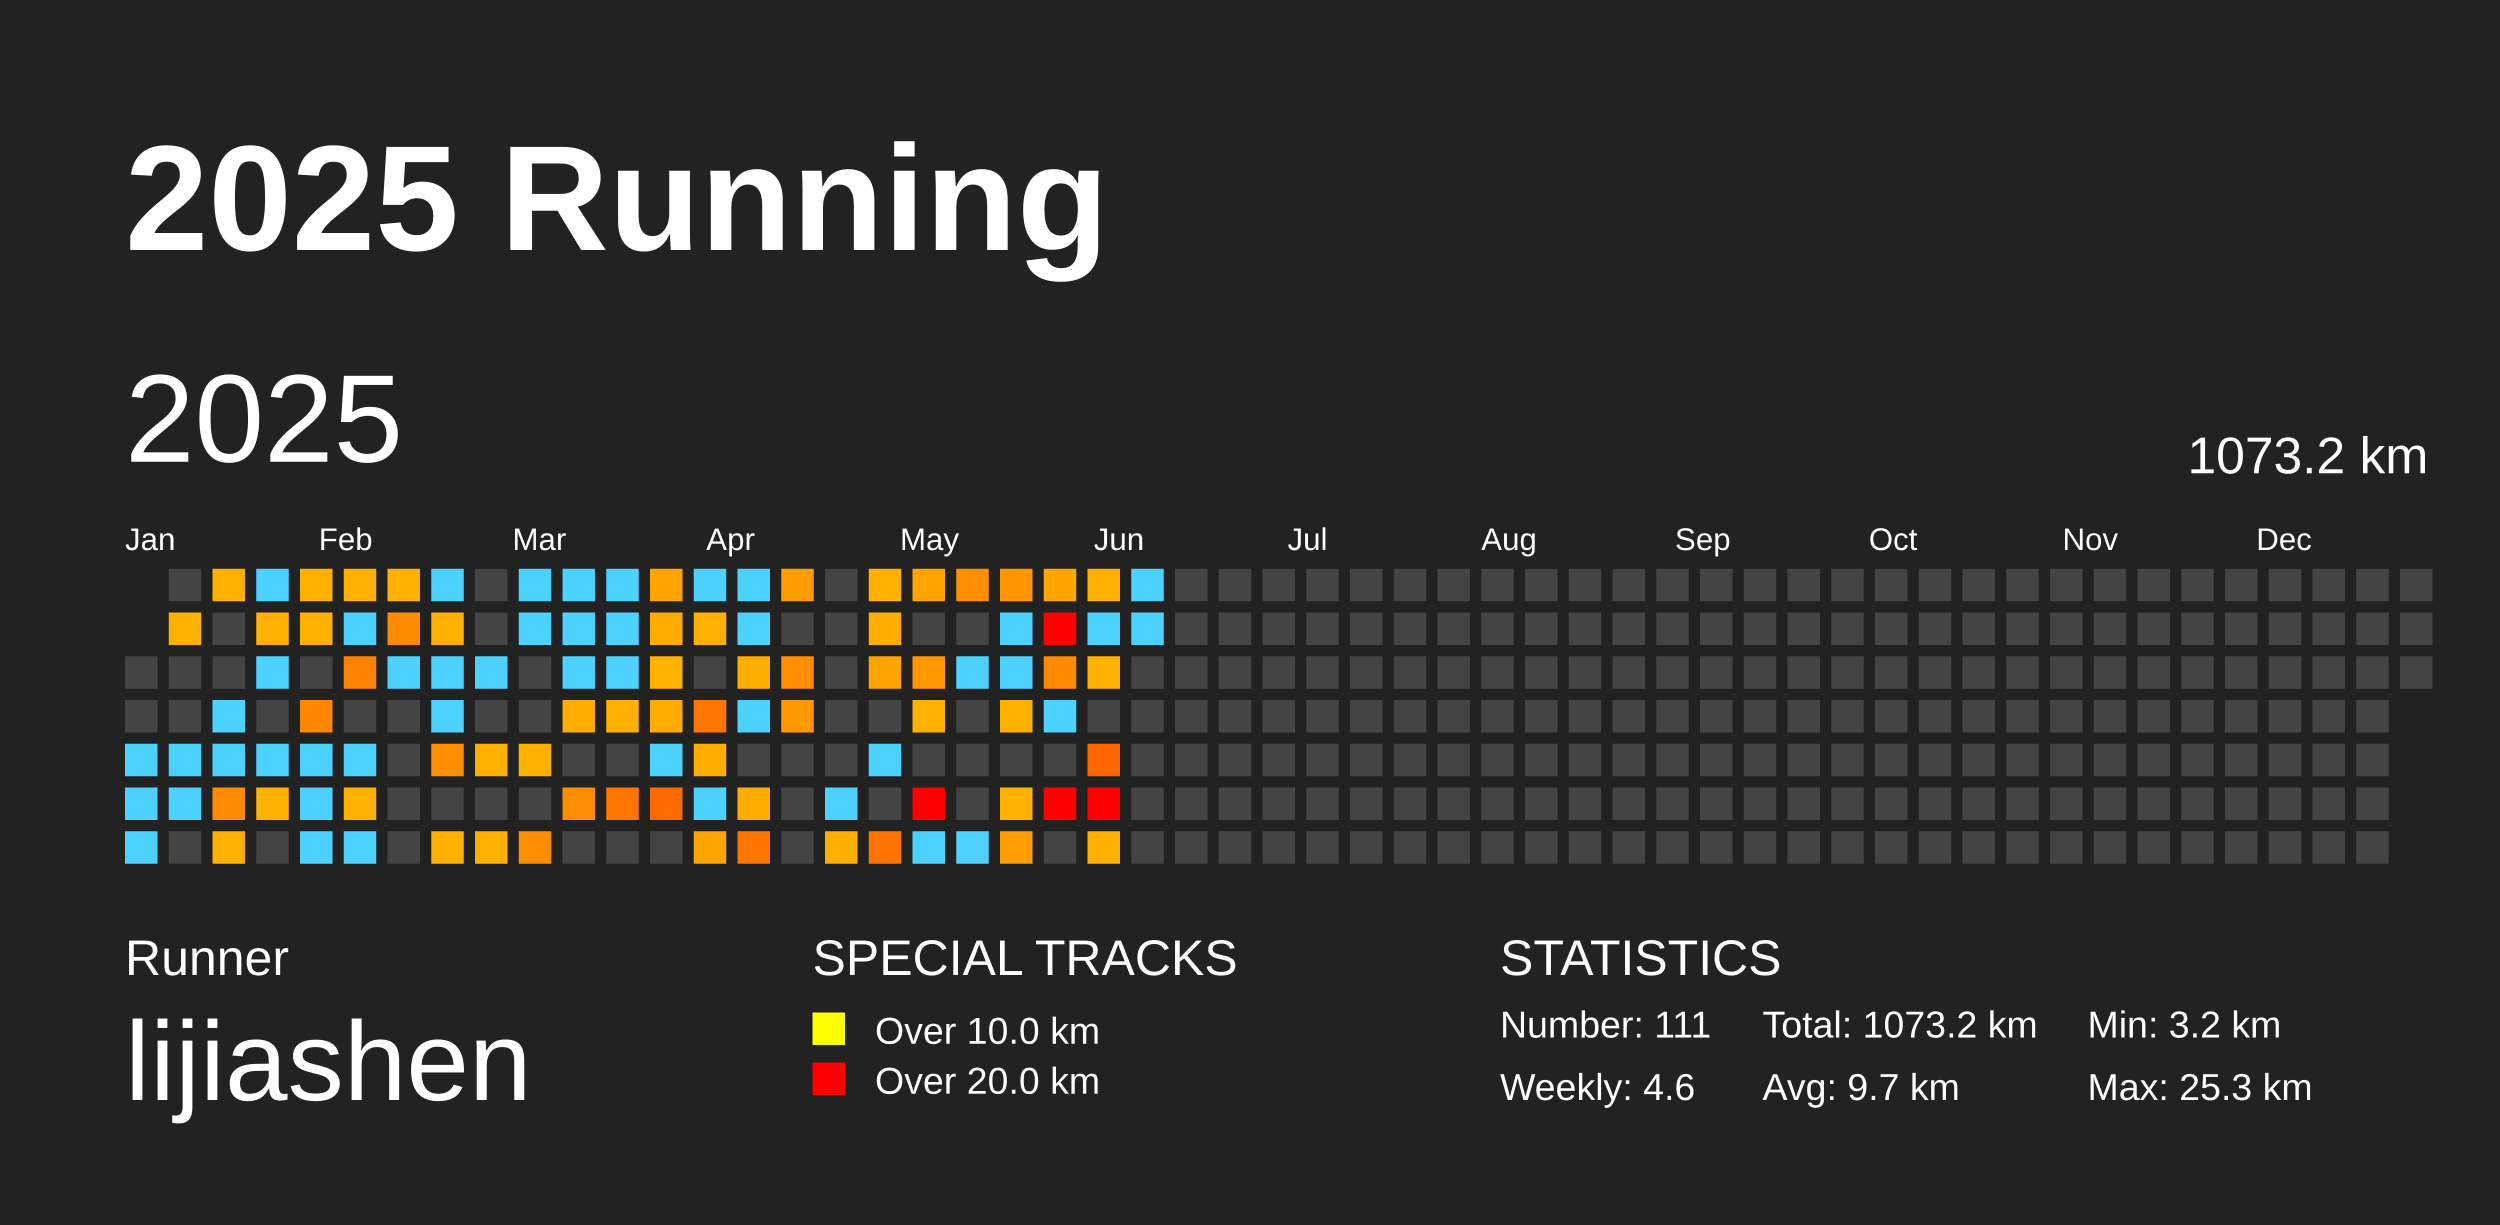
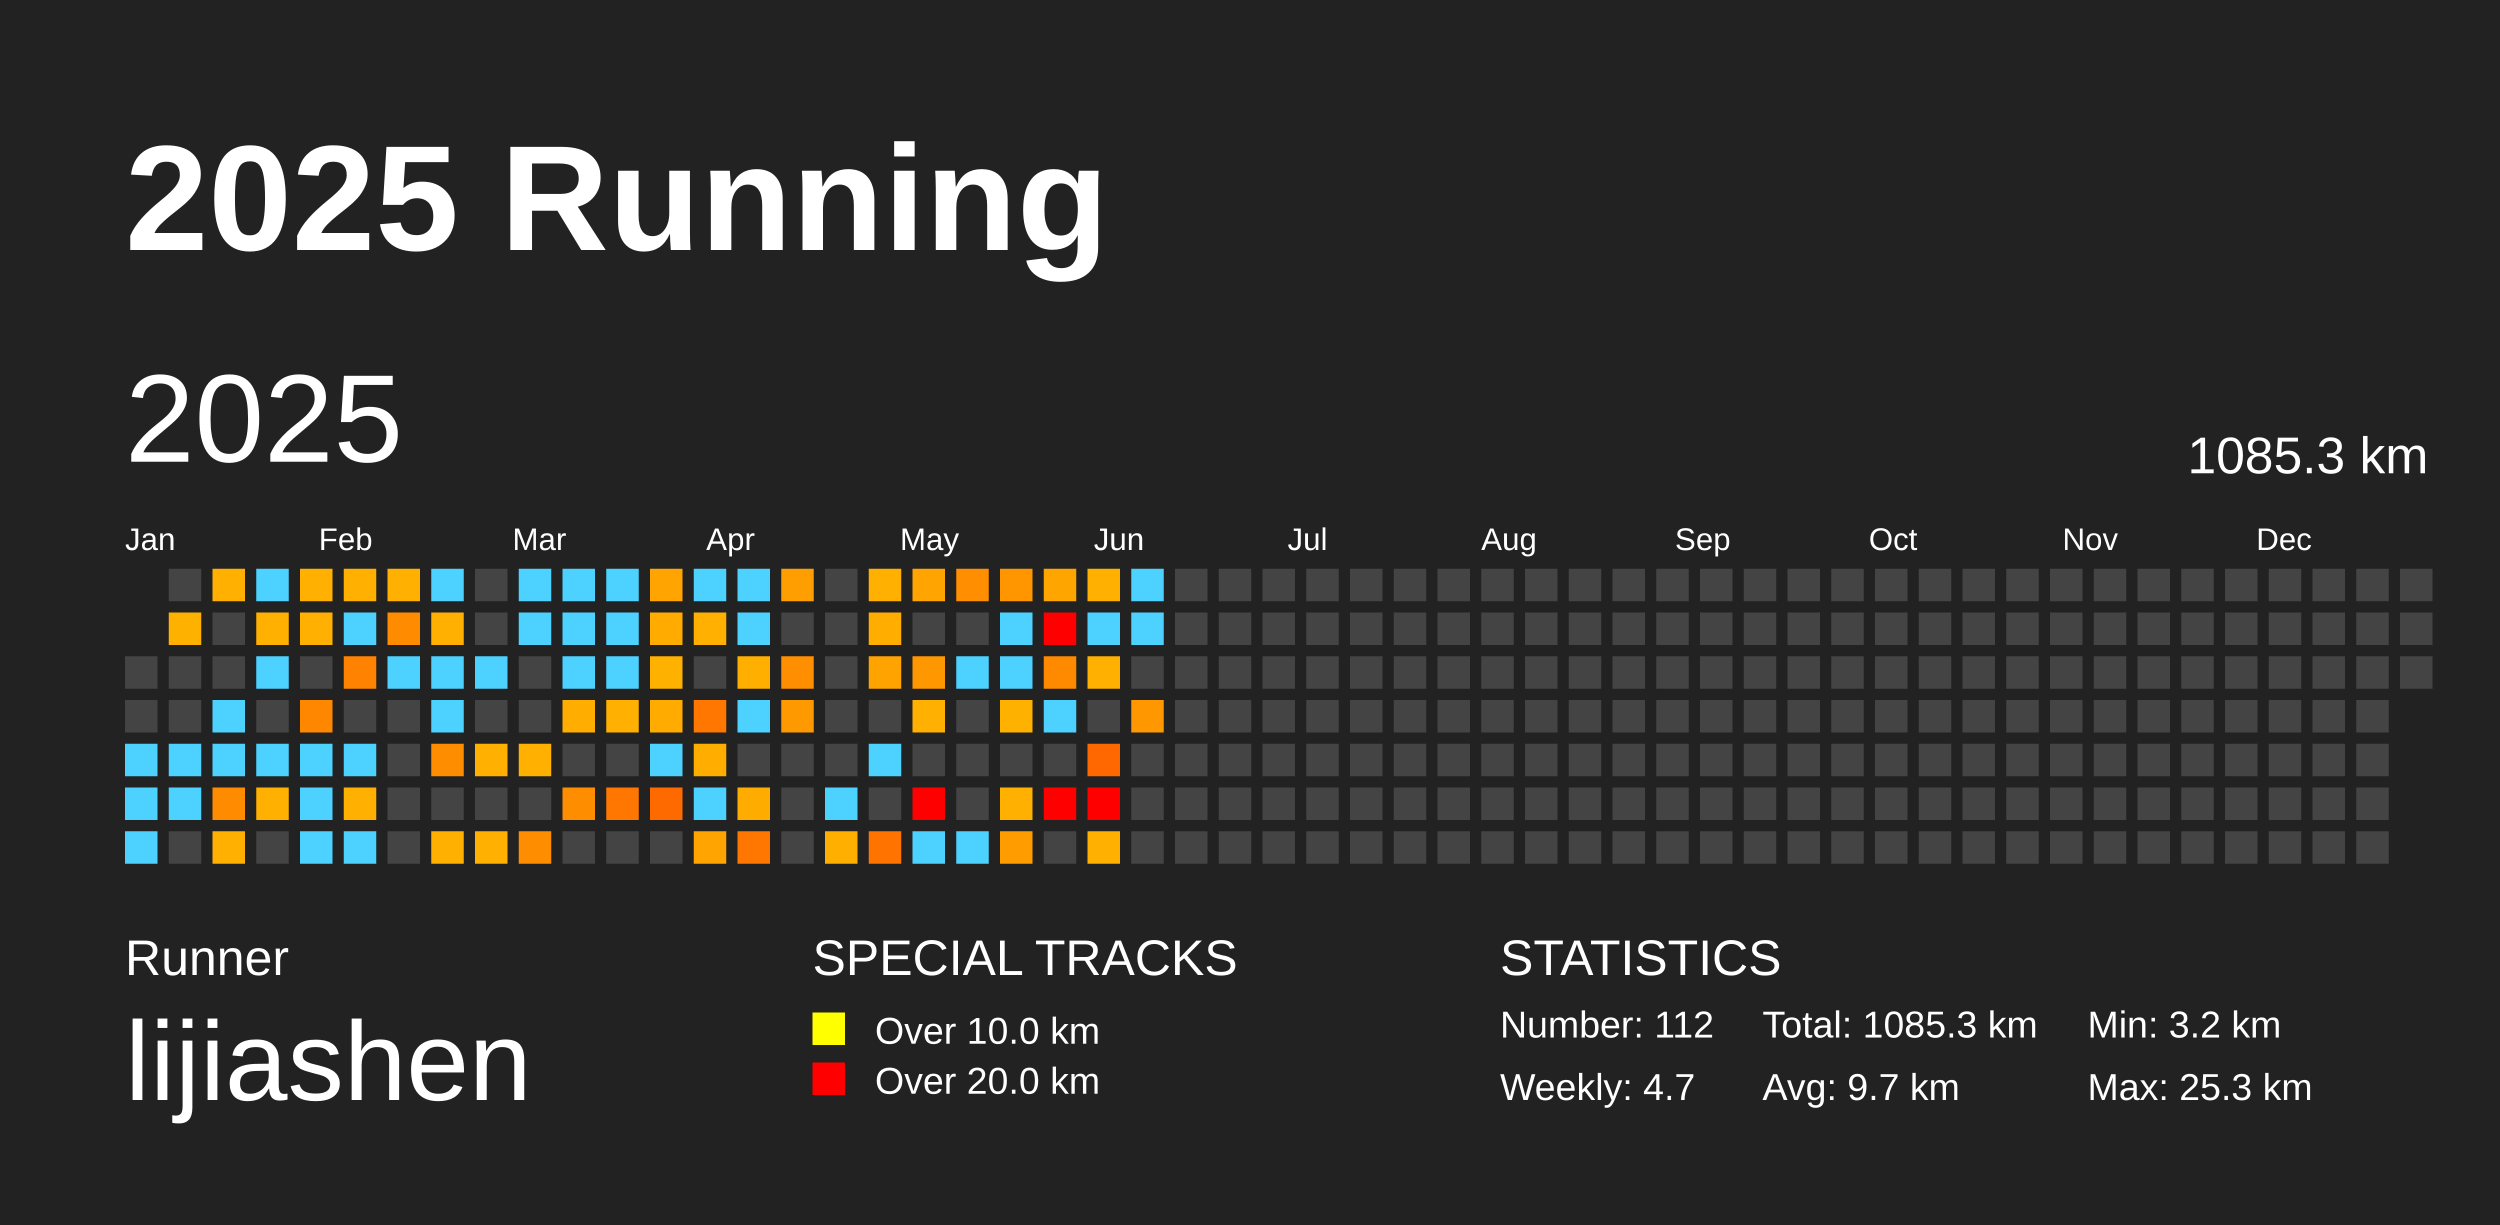
<svg xmlns="http://www.w3.org/2000/svg" baseProfile="full" height="98mm" version="1.1" viewBox="0,0,200,98" width="200mm">
  <defs />
  <rect fill="#222222" height="98" width="200" x="0" y="0" />
  <text fill="#FFFFFF" style="font-size:12px; font-family:Arial; font-weight:bold;" x="10" y="20">2025 Running</text>
  <text fill="#FFFFFF" style="font-size:4px; font-family:Arial" x="10" y="78">Runner</text>
  <text fill="#FFFFFF" style="font-size:9px; font-family:Arial" x="10" y="88">lijiashen</text>
  <text fill="#FFFFFF" style="font-size:4px; font-family:Arial" x="65" y="78">SPECIAL TRACKS</text>
  <rect fill="yellow" height="2.6" width="2.6" x="65" y="81" />
  <text fill="#FFFFFF" style="font-size:3px; font-family:Arial" x="70" y="83.5">Over 10.0 km</text>
  <rect fill="red" height="2.6" width="2.6" x="65" y="85" />
  <text fill="#FFFFFF" style="font-size:3px; font-family:Arial" x="70" y="87.5">Over 20.0 km</text>
  <text fill="#FFFFFF" style="font-size:4px; font-family:Arial" x="120" y="78">STATISTICS</text>
-   <text fill="#FFFFFF" style="font-size:3px; font-family:Arial" x="120" y="83">Number: 111</text>
-   <text fill="#FFFFFF" style="font-size:3px; font-family:Arial" x="120" y="88">Weekly: 4.6</text>
-   <text fill="#FFFFFF" style="font-size:3px; font-family:Arial" x="141" y="83">Total: 1073.2 km</text>
+   <text fill="#FFFFFF" style="font-size:3px; font-family:Arial" x="120" y="83">Number: 112</text>
+   <text fill="#FFFFFF" style="font-size:3px; font-family:Arial" x="120" y="88">Weekly: 4.7</text>
+   <text fill="#FFFFFF" style="font-size:3px; font-family:Arial" x="141" y="83">Total: 1085.3 km</text>
  <text fill="#FFFFFF" style="font-size:3px; font-family:Arial" x="141" y="88">Avg: 9.7 km</text>
  <text fill="#FFFFFF" style="font-size:3px; font-family:Arial" x="167" y="83">Min: 3.2 km</text>
  <text fill="#FFFFFF" style="font-size:3px; font-family:Arial" x="167" y="88">Max: 25.3 km</text>
  <text dominant-baseline="hanging" fill="#FFFFFF" style="font-size:10.0px; font-family:Arial;" x="10" y="30">2025</text>
-   <text dominant-baseline="hanging" fill="#FFFFFF" style="font-size:4.125px; font-family:Arial;" x="175" y="35">1073.2 km</text>
+   <text dominant-baseline="hanging" fill="#FFFFFF" style="font-size:4.125px; font-family:Arial;" x="175" y="35">1085.3 km</text>
  <text fill="#FFFFFF" style="font-size:2.5px; font-family:Arial" x="10.0" y="44">Jan</text>
  <text fill="#FFFFFF" style="font-size:2.5px; font-family:Arial" x="25.5" y="44">Feb</text>
  <text fill="#FFFFFF" style="font-size:2.5px; font-family:Arial" x="41.0" y="44">Mar</text>
  <text fill="#FFFFFF" style="font-size:2.5px; font-family:Arial" x="56.5" y="44">Apr</text>
  <text fill="#FFFFFF" style="font-size:2.5px; font-family:Arial" x="72.0" y="44">May</text>
  <text fill="#FFFFFF" style="font-size:2.5px; font-family:Arial" x="87.5" y="44">Jun</text>
  <text fill="#FFFFFF" style="font-size:2.5px; font-family:Arial" x="103.0" y="44">Jul</text>
  <text fill="#FFFFFF" style="font-size:2.5px; font-family:Arial" x="118.5" y="44">Aug</text>
  <text fill="#FFFFFF" style="font-size:2.5px; font-family:Arial" x="134.0" y="44">Sep</text>
  <text fill="#FFFFFF" style="font-size:2.5px; font-family:Arial" x="149.5" y="44">Oct</text>
  <text fill="#FFFFFF" style="font-size:2.5px; font-family:Arial" x="165.0" y="44">Nov</text>
  <text fill="#FFFFFF" style="font-size:2.5px; font-family:Arial" x="180.5" y="44">Dec</text>
  <rect fill="#444444" height="2.6" width="2.6" x="10.0" y="52.5" />
  <rect fill="#444444" height="2.6" width="2.6" x="10.0" y="56.0" />
  <rect fill="#4dd2ff" height="2.6" width="2.6" x="10.0" y="59.5" />
  <rect fill="#4dd2ff" height="2.6" width="2.6" x="10.0" y="63.0" />
  <rect fill="#4dd2ff" height="2.6" width="2.6" x="10.0" y="66.5" />
  <rect fill="#444444" height="2.6" width="2.6" x="13.5" y="45.5" />
  <rect fill="#ffb100" height="2.6" width="2.6" x="13.5" y="49.0" />
  <rect fill="#444444" height="2.6" width="2.6" x="13.5" y="52.5" />
  <rect fill="#444444" height="2.6" width="2.6" x="13.5" y="56.0" />
  <rect fill="#4dd2ff" height="2.6" width="2.6" x="13.5" y="59.5" />
  <rect fill="#4dd2ff" height="2.6" width="2.6" x="13.5" y="63.0" />
  <rect fill="#444444" height="2.6" width="2.6" x="13.5" y="66.5" />
  <rect fill="#ffb000" height="2.6" width="2.6" x="17.0" y="45.5" />
  <rect fill="#444444" height="2.6" width="2.6" x="17.0" y="49.0" />
  <rect fill="#444444" height="2.6" width="2.6" x="17.0" y="52.5" />
  <rect fill="#4dd2ff" height="2.6" width="2.6" x="17.0" y="56.0" />
  <rect fill="#4dd2ff" height="2.6" width="2.6" x="17.0" y="59.5" />
  <rect fill="#ff8c00" height="2.6" width="2.6" x="17.0" y="63.0" />
  <rect fill="#ffb000" height="2.6" width="2.6" x="17.0" y="66.5" />
  <rect fill="#4dd2ff" height="2.6" width="2.6" x="20.5" y="45.5" />
  <rect fill="#ffb000" height="2.6" width="2.6" x="20.5" y="49.0" />
  <rect fill="#4dd2ff" height="2.6" width="2.6" x="20.5" y="52.5" />
  <rect fill="#444444" height="2.6" width="2.6" x="20.5" y="56.0" />
  <rect fill="#4dd2ff" height="2.6" width="2.6" x="20.5" y="59.5" />
  <rect fill="#ffb000" height="2.6" width="2.6" x="20.5" y="63.0" />
  <rect fill="#444444" height="2.6" width="2.6" x="20.5" y="66.5" />
  <rect fill="#ffb000" height="2.6" width="2.6" x="24.0" y="45.5" />
  <rect fill="#ffb000" height="2.6" width="2.6" x="24.0" y="49.0" />
  <rect fill="#444444" height="2.6" width="2.6" x="24.0" y="52.5" />
  <rect fill="#ff8700" height="2.6" width="2.6" x="24.0" y="56.0" />
  <rect fill="#4dd2ff" height="2.6" width="2.6" x="24.0" y="59.5" />
  <rect fill="#4dd2ff" height="2.6" width="2.6" x="24.0" y="63.0" />
  <rect fill="#4dd2ff" height="2.6" width="2.6" x="24.0" y="66.5" />
  <rect fill="#ffb000" height="2.6" width="2.6" x="27.5" y="45.5" />
  <rect fill="#4dd2ff" height="2.6" width="2.6" x="27.5" y="49.0" />
  <rect fill="#ff8300" height="2.6" width="2.6" x="27.5" y="52.5" />
  <rect fill="#444444" height="2.6" width="2.6" x="27.5" y="56.0" />
  <rect fill="#4dd2ff" height="2.6" width="2.6" x="27.5" y="59.5" />
  <rect fill="#ffb000" height="2.6" width="2.6" x="27.5" y="63.0" />
  <rect fill="#4dd2ff" height="2.6" width="2.6" x="27.5" y="66.5" />
  <rect fill="#ffb000" height="2.6" width="2.6" x="31.0" y="45.5" />
  <rect fill="#ff8c00" height="2.6" width="2.6" x="31.0" y="49.0" />
  <rect fill="#4dd2ff" height="2.6" width="2.6" x="31.0" y="52.5" />
  <rect fill="#444444" height="2.6" width="2.6" x="31.0" y="56.0" />
  <rect fill="#444444" height="2.6" width="2.6" x="31.0" y="59.5" />
  <rect fill="#444444" height="2.6" width="2.6" x="31.0" y="63.0" />
  <rect fill="#444444" height="2.6" width="2.6" x="31.0" y="66.5" />
  <rect fill="#4dd2ff" height="2.6" width="2.6" x="34.5" y="45.5" />
  <rect fill="#ffb000" height="2.6" width="2.6" x="34.5" y="49.0" />
  <rect fill="#4dd2ff" height="2.6" width="2.6" x="34.5" y="52.5" />
  <rect fill="#4dd2ff" height="2.6" width="2.6" x="34.5" y="56.0" />
  <rect fill="#ff8d00" height="2.6" width="2.6" x="34.5" y="59.5" />
  <rect fill="#444444" height="2.6" width="2.6" x="34.5" y="63.0" />
  <rect fill="#ffb000" height="2.6" width="2.6" x="34.5" y="66.5" />
  <rect fill="#444444" height="2.6" width="2.6" x="38.0" y="45.5" />
  <rect fill="#444444" height="2.6" width="2.6" x="38.0" y="49.0" />
  <rect fill="#4dd2ff" height="2.6" width="2.6" x="38.0" y="52.5" />
  <rect fill="#444444" height="2.6" width="2.6" x="38.0" y="56.0" />
  <rect fill="#ffb000" height="2.6" width="2.6" x="38.0" y="59.5" />
  <rect fill="#444444" height="2.6" width="2.6" x="38.0" y="63.0" />
  <rect fill="#ffb000" height="2.6" width="2.6" x="38.0" y="66.5" />
  <rect fill="#4dd2ff" height="2.6" width="2.6" x="41.5" y="45.5" />
  <rect fill="#4dd2ff" height="2.6" width="2.6" x="41.5" y="49.0" />
  <rect fill="#444444" height="2.6" width="2.6" x="41.5" y="52.5" />
  <rect fill="#444444" height="2.6" width="2.6" x="41.5" y="56.0" />
  <rect fill="#ffb000" height="2.6" width="2.6" x="41.5" y="59.5" />
  <rect fill="#444444" height="2.6" width="2.6" x="41.5" y="63.0" />
  <rect fill="#ff8d00" height="2.6" width="2.6" x="41.5" y="66.5" />
  <rect fill="#4dd2ff" height="2.6" width="2.6" x="45.0" y="45.5" />
  <rect fill="#4dd2ff" height="2.6" width="2.6" x="45.0" y="49.0" />
  <rect fill="#4dd2ff" height="2.6" width="2.6" x="45.0" y="52.5" />
  <rect fill="#ffae00" height="2.6" width="2.6" x="45.0" y="56.0" />
  <rect fill="#444444" height="2.6" width="2.6" x="45.0" y="59.5" />
  <rect fill="#ff8d00" height="2.6" width="2.6" x="45.0" y="63.0" />
  <rect fill="#444444" height="2.6" width="2.6" x="45.0" y="66.5" />
  <rect fill="#4dd2ff" height="2.6" width="2.6" x="48.5" y="45.5" />
  <rect fill="#4dd2ff" height="2.6" width="2.6" x="48.5" y="49.0" />
  <rect fill="#4dd2ff" height="2.6" width="2.6" x="48.5" y="52.5" />
  <rect fill="#ffb000" height="2.6" width="2.6" x="48.5" y="56.0" />
  <rect fill="#444444" height="2.6" width="2.6" x="48.5" y="59.5" />
  <rect fill="#ff7600" height="2.6" width="2.6" x="48.5" y="63.0" />
  <rect fill="#444444" height="2.6" width="2.6" x="48.5" y="66.5" />
  <rect fill="#ffa400" height="2.6" width="2.6" x="52.0" y="45.5" />
  <rect fill="#ffab00" height="2.6" width="2.6" x="52.0" y="49.0" />
  <rect fill="#ffb100" height="2.6" width="2.6" x="52.0" y="52.5" />
  <rect fill="#ffab00" height="2.6" width="2.6" x="52.0" y="56.0" />
  <rect fill="#4dd2ff" height="2.6" width="2.6" x="52.0" y="59.5" />
  <rect fill="#ff6a00" height="2.6" width="2.6" x="52.0" y="63.0" />
  <rect fill="#444444" height="2.6" width="2.6" x="52.0" y="66.5" />
  <rect fill="#4dd2ff" height="2.6" width="2.6" x="55.5" y="45.5" />
  <rect fill="#ffb000" height="2.6" width="2.6" x="55.5" y="49.0" />
  <rect fill="#444444" height="2.6" width="2.6" x="55.5" y="52.5" />
  <rect fill="#ff7700" height="2.6" width="2.6" x="55.5" y="56.0" />
  <rect fill="#ffae00" height="2.6" width="2.6" x="55.5" y="59.5" />
  <rect fill="#4dd2ff" height="2.6" width="2.6" x="55.5" y="63.0" />
  <rect fill="#ffa400" height="2.6" width="2.6" x="55.5" y="66.5" />
  <rect fill="#4dd2ff" height="2.6" width="2.6" x="59.0" y="45.5" />
  <rect fill="#4dd2ff" height="2.6" width="2.6" x="59.0" y="49.0" />
  <rect fill="#ffaf00" height="2.6" width="2.6" x="59.0" y="52.5" />
  <rect fill="#4dd2ff" height="2.6" width="2.6" x="59.0" y="56.0" />
  <rect fill="#444444" height="2.6" width="2.6" x="59.0" y="59.5" />
  <rect fill="#ffac00" height="2.6" width="2.6" x="59.0" y="63.0" />
  <rect fill="#ff7700" height="2.6" width="2.6" x="59.0" y="66.5" />
  <rect fill="#ff9e00" height="2.6" width="2.6" x="62.5" y="45.5" />
  <rect fill="#444444" height="2.6" width="2.6" x="62.5" y="49.0" />
  <rect fill="#ff8e00" height="2.6" width="2.6" x="62.5" y="52.5" />
  <rect fill="#ff9900" height="2.6" width="2.6" x="62.5" y="56.0" />
  <rect fill="#444444" height="2.6" width="2.6" x="62.5" y="59.5" />
  <rect fill="#444444" height="2.6" width="2.6" x="62.5" y="63.0" />
  <rect fill="#444444" height="2.6" width="2.6" x="62.5" y="66.5" />
  <rect fill="#444444" height="2.6" width="2.6" x="66.0" y="45.5" />
  <rect fill="#444444" height="2.6" width="2.6" x="66.0" y="49.0" />
  <rect fill="#444444" height="2.6" width="2.6" x="66.0" y="52.5" />
  <rect fill="#444444" height="2.6" width="2.6" x="66.0" y="56.0" />
  <rect fill="#444444" height="2.6" width="2.6" x="66.0" y="59.5" />
  <rect fill="#4dd2ff" height="2.6" width="2.6" x="66.0" y="63.0" />
  <rect fill="#ffaf00" height="2.6" width="2.6" x="66.0" y="66.5" />
  <rect fill="#ffb000" height="2.6" width="2.6" x="69.5" y="45.5" />
  <rect fill="#ffae00" height="2.6" width="2.6" x="69.5" y="49.0" />
  <rect fill="#ffa300" height="2.6" width="2.6" x="69.5" y="52.5" />
  <rect fill="#444444" height="2.6" width="2.6" x="69.5" y="56.0" />
  <rect fill="#4dd2ff" height="2.6" width="2.6" x="69.5" y="59.5" />
  <rect fill="#444444" height="2.6" width="2.6" x="69.5" y="63.0" />
  <rect fill="#ff7400" height="2.6" width="2.6" x="69.5" y="66.5" />
  <rect fill="#ffa400" height="2.6" width="2.6" x="73.0" y="45.5" />
  <rect fill="#444444" height="2.6" width="2.6" x="73.0" y="49.0" />
  <rect fill="#ff9800" height="2.6" width="2.6" x="73.0" y="52.5" />
  <rect fill="#ffb000" height="2.6" width="2.6" x="73.0" y="56.0" />
  <rect fill="#444444" height="2.6" width="2.6" x="73.0" y="59.5" />
  <rect fill="red" height="2.6" width="2.6" x="73.0" y="63.0" />
  <rect fill="#4dd2ff" height="2.6" width="2.6" x="73.0" y="66.5" />
  <rect fill="#ff8e00" height="2.6" width="2.6" x="76.5" y="45.5" />
  <rect fill="#444444" height="2.6" width="2.6" x="76.5" y="49.0" />
  <rect fill="#4dd2ff" height="2.6" width="2.6" x="76.5" y="52.5" />
  <rect fill="#444444" height="2.6" width="2.6" x="76.5" y="56.0" />
  <rect fill="#444444" height="2.6" width="2.6" x="76.5" y="59.5" />
  <rect fill="#444444" height="2.6" width="2.6" x="76.5" y="63.0" />
  <rect fill="#4dd2ff" height="2.6" width="2.6" x="76.5" y="66.5" />
  <rect fill="#ff9600" height="2.6" width="2.6" x="80.0" y="45.5" />
  <rect fill="#4dd2ff" height="2.6" width="2.6" x="80.0" y="49.0" />
  <rect fill="#4dd2ff" height="2.6" width="2.6" x="80.0" y="52.5" />
  <rect fill="#ffb100" height="2.6" width="2.6" x="80.0" y="56.0" />
  <rect fill="#444444" height="2.6" width="2.6" x="80.0" y="59.5" />
  <rect fill="#ffb000" height="2.6" width="2.6" x="80.0" y="63.0" />
  <rect fill="#ff9d00" height="2.6" width="2.6" x="80.0" y="66.5" />
  <rect fill="#ffa500" height="2.6" width="2.6" x="83.5" y="45.5" />
  <rect fill="red" height="2.6" width="2.6" x="83.5" y="49.0" />
  <rect fill="#ff8a00" height="2.6" width="2.6" x="83.5" y="52.5" />
  <rect fill="#4dd2ff" height="2.6" width="2.6" x="83.5" y="56.0" />
  <rect fill="#444444" height="2.6" width="2.6" x="83.5" y="59.5" />
  <rect fill="red" height="2.6" width="2.6" x="83.5" y="63.0" />
  <rect fill="#444444" height="2.6" width="2.6" x="83.5" y="66.5" />
  <rect fill="#ffb000" height="2.6" width="2.6" x="87.0" y="45.5" />
  <rect fill="#4dd2ff" height="2.6" width="2.6" x="87.0" y="49.0" />
  <rect fill="#ffb000" height="2.6" width="2.6" x="87.0" y="52.5" />
  <rect fill="#444444" height="2.6" width="2.6" x="87.0" y="56.0" />
  <rect fill="#ff6700" height="2.6" width="2.6" x="87.0" y="59.5" />
  <rect fill="red" height="2.6" width="2.6" x="87.0" y="63.0" />
  <rect fill="#ffb000" height="2.6" width="2.6" x="87.0" y="66.5" />
  <rect fill="#4dd2ff" height="2.6" width="2.6" x="90.5" y="45.5" />
  <rect fill="#4dd2ff" height="2.6" width="2.6" x="90.5" y="49.0" />
  <rect fill="#444444" height="2.6" width="2.6" x="90.5" y="52.5" />
-   <rect fill="#444444" height="2.6" width="2.6" x="90.5" y="56.0" />
+   <rect fill="#ff9800" height="2.6" width="2.6" x="90.5" y="56.0" />
  <rect fill="#444444" height="2.6" width="2.6" x="90.5" y="59.5" />
  <rect fill="#444444" height="2.6" width="2.6" x="90.5" y="63.0" />
  <rect fill="#444444" height="2.6" width="2.6" x="90.5" y="66.5" />
  <rect fill="#444444" height="2.6" width="2.6" x="94.0" y="45.5" />
  <rect fill="#444444" height="2.6" width="2.6" x="94.0" y="49.0" />
  <rect fill="#444444" height="2.6" width="2.6" x="94.0" y="52.5" />
  <rect fill="#444444" height="2.6" width="2.6" x="94.0" y="56.0" />
  <rect fill="#444444" height="2.6" width="2.6" x="94.0" y="59.5" />
  <rect fill="#444444" height="2.6" width="2.6" x="94.0" y="63.0" />
  <rect fill="#444444" height="2.6" width="2.6" x="94.0" y="66.5" />
  <rect fill="#444444" height="2.6" width="2.6" x="97.5" y="45.5" />
  <rect fill="#444444" height="2.6" width="2.6" x="97.5" y="49.0" />
  <rect fill="#444444" height="2.6" width="2.6" x="97.5" y="52.5" />
  <rect fill="#444444" height="2.6" width="2.6" x="97.5" y="56.0" />
  <rect fill="#444444" height="2.6" width="2.6" x="97.5" y="59.5" />
  <rect fill="#444444" height="2.6" width="2.6" x="97.5" y="63.0" />
  <rect fill="#444444" height="2.6" width="2.6" x="97.5" y="66.5" />
  <rect fill="#444444" height="2.6" width="2.6" x="101.0" y="45.5" />
  <rect fill="#444444" height="2.6" width="2.6" x="101.0" y="49.0" />
  <rect fill="#444444" height="2.6" width="2.6" x="101.0" y="52.5" />
  <rect fill="#444444" height="2.6" width="2.6" x="101.0" y="56.0" />
  <rect fill="#444444" height="2.6" width="2.6" x="101.0" y="59.5" />
  <rect fill="#444444" height="2.6" width="2.6" x="101.0" y="63.0" />
  <rect fill="#444444" height="2.6" width="2.6" x="101.0" y="66.5" />
  <rect fill="#444444" height="2.6" width="2.6" x="104.5" y="45.5" />
  <rect fill="#444444" height="2.6" width="2.6" x="104.5" y="49.0" />
  <rect fill="#444444" height="2.6" width="2.6" x="104.5" y="52.5" />
  <rect fill="#444444" height="2.6" width="2.6" x="104.5" y="56.0" />
  <rect fill="#444444" height="2.6" width="2.6" x="104.5" y="59.5" />
  <rect fill="#444444" height="2.6" width="2.6" x="104.5" y="63.0" />
  <rect fill="#444444" height="2.6" width="2.6" x="104.5" y="66.5" />
  <rect fill="#444444" height="2.6" width="2.6" x="108.0" y="45.5" />
  <rect fill="#444444" height="2.6" width="2.6" x="108.0" y="49.0" />
  <rect fill="#444444" height="2.6" width="2.6" x="108.0" y="52.5" />
  <rect fill="#444444" height="2.6" width="2.6" x="108.0" y="56.0" />
  <rect fill="#444444" height="2.6" width="2.6" x="108.0" y="59.5" />
  <rect fill="#444444" height="2.6" width="2.6" x="108.0" y="63.0" />
  <rect fill="#444444" height="2.6" width="2.6" x="108.0" y="66.5" />
  <rect fill="#444444" height="2.6" width="2.6" x="111.5" y="45.5" />
  <rect fill="#444444" height="2.6" width="2.6" x="111.5" y="49.0" />
  <rect fill="#444444" height="2.6" width="2.6" x="111.5" y="52.5" />
  <rect fill="#444444" height="2.6" width="2.6" x="111.5" y="56.0" />
  <rect fill="#444444" height="2.6" width="2.6" x="111.5" y="59.5" />
  <rect fill="#444444" height="2.6" width="2.6" x="111.5" y="63.0" />
  <rect fill="#444444" height="2.6" width="2.6" x="111.5" y="66.5" />
  <rect fill="#444444" height="2.6" width="2.6" x="115.0" y="45.5" />
  <rect fill="#444444" height="2.6" width="2.6" x="115.0" y="49.0" />
  <rect fill="#444444" height="2.6" width="2.6" x="115.0" y="52.5" />
  <rect fill="#444444" height="2.6" width="2.6" x="115.0" y="56.0" />
  <rect fill="#444444" height="2.6" width="2.6" x="115.0" y="59.5" />
  <rect fill="#444444" height="2.6" width="2.6" x="115.0" y="63.0" />
  <rect fill="#444444" height="2.6" width="2.6" x="115.0" y="66.5" />
  <rect fill="#444444" height="2.6" width="2.6" x="118.5" y="45.5" />
  <rect fill="#444444" height="2.6" width="2.6" x="118.5" y="49.0" />
  <rect fill="#444444" height="2.6" width="2.6" x="118.5" y="52.5" />
  <rect fill="#444444" height="2.6" width="2.6" x="118.5" y="56.0" />
  <rect fill="#444444" height="2.6" width="2.6" x="118.5" y="59.5" />
  <rect fill="#444444" height="2.6" width="2.6" x="118.5" y="63.0" />
  <rect fill="#444444" height="2.6" width="2.6" x="118.5" y="66.5" />
  <rect fill="#444444" height="2.6" width="2.6" x="122.0" y="45.5" />
  <rect fill="#444444" height="2.6" width="2.6" x="122.0" y="49.0" />
  <rect fill="#444444" height="2.6" width="2.6" x="122.0" y="52.5" />
  <rect fill="#444444" height="2.6" width="2.6" x="122.0" y="56.0" />
  <rect fill="#444444" height="2.6" width="2.6" x="122.0" y="59.5" />
  <rect fill="#444444" height="2.6" width="2.6" x="122.0" y="63.0" />
  <rect fill="#444444" height="2.6" width="2.6" x="122.0" y="66.5" />
  <rect fill="#444444" height="2.6" width="2.6" x="125.5" y="45.5" />
  <rect fill="#444444" height="2.6" width="2.6" x="125.5" y="49.0" />
  <rect fill="#444444" height="2.6" width="2.6" x="125.5" y="52.5" />
  <rect fill="#444444" height="2.6" width="2.6" x="125.5" y="56.0" />
  <rect fill="#444444" height="2.6" width="2.6" x="125.5" y="59.5" />
  <rect fill="#444444" height="2.6" width="2.6" x="125.5" y="63.0" />
  <rect fill="#444444" height="2.6" width="2.6" x="125.5" y="66.5" />
  <rect fill="#444444" height="2.6" width="2.6" x="129.0" y="45.5" />
  <rect fill="#444444" height="2.6" width="2.6" x="129.0" y="49.0" />
  <rect fill="#444444" height="2.6" width="2.6" x="129.0" y="52.5" />
  <rect fill="#444444" height="2.6" width="2.6" x="129.0" y="56.0" />
  <rect fill="#444444" height="2.6" width="2.6" x="129.0" y="59.5" />
  <rect fill="#444444" height="2.6" width="2.6" x="129.0" y="63.0" />
  <rect fill="#444444" height="2.6" width="2.6" x="129.0" y="66.5" />
  <rect fill="#444444" height="2.6" width="2.6" x="132.5" y="45.5" />
  <rect fill="#444444" height="2.6" width="2.6" x="132.5" y="49.0" />
  <rect fill="#444444" height="2.6" width="2.6" x="132.5" y="52.5" />
  <rect fill="#444444" height="2.6" width="2.6" x="132.5" y="56.0" />
  <rect fill="#444444" height="2.6" width="2.6" x="132.5" y="59.5" />
  <rect fill="#444444" height="2.6" width="2.6" x="132.5" y="63.0" />
  <rect fill="#444444" height="2.6" width="2.6" x="132.5" y="66.5" />
  <rect fill="#444444" height="2.6" width="2.6" x="136.0" y="45.5" />
  <rect fill="#444444" height="2.6" width="2.6" x="136.0" y="49.0" />
  <rect fill="#444444" height="2.6" width="2.6" x="136.0" y="52.5" />
  <rect fill="#444444" height="2.6" width="2.6" x="136.0" y="56.0" />
  <rect fill="#444444" height="2.6" width="2.6" x="136.0" y="59.5" />
  <rect fill="#444444" height="2.6" width="2.6" x="136.0" y="63.0" />
  <rect fill="#444444" height="2.6" width="2.6" x="136.0" y="66.5" />
  <rect fill="#444444" height="2.6" width="2.6" x="139.5" y="45.5" />
  <rect fill="#444444" height="2.6" width="2.6" x="139.5" y="49.0" />
  <rect fill="#444444" height="2.6" width="2.6" x="139.5" y="52.5" />
  <rect fill="#444444" height="2.6" width="2.6" x="139.5" y="56.0" />
  <rect fill="#444444" height="2.6" width="2.6" x="139.5" y="59.5" />
  <rect fill="#444444" height="2.6" width="2.6" x="139.5" y="63.0" />
  <rect fill="#444444" height="2.6" width="2.6" x="139.5" y="66.5" />
  <rect fill="#444444" height="2.6" width="2.6" x="143.0" y="45.5" />
  <rect fill="#444444" height="2.6" width="2.6" x="143.0" y="49.0" />
  <rect fill="#444444" height="2.6" width="2.6" x="143.0" y="52.5" />
  <rect fill="#444444" height="2.6" width="2.6" x="143.0" y="56.0" />
  <rect fill="#444444" height="2.6" width="2.6" x="143.0" y="59.5" />
  <rect fill="#444444" height="2.6" width="2.6" x="143.0" y="63.0" />
  <rect fill="#444444" height="2.6" width="2.6" x="143.0" y="66.5" />
  <rect fill="#444444" height="2.6" width="2.6" x="146.5" y="45.5" />
  <rect fill="#444444" height="2.6" width="2.6" x="146.5" y="49.0" />
  <rect fill="#444444" height="2.6" width="2.6" x="146.5" y="52.5" />
  <rect fill="#444444" height="2.6" width="2.6" x="146.5" y="56.0" />
  <rect fill="#444444" height="2.6" width="2.6" x="146.5" y="59.5" />
  <rect fill="#444444" height="2.6" width="2.6" x="146.5" y="63.0" />
  <rect fill="#444444" height="2.6" width="2.6" x="146.5" y="66.5" />
  <rect fill="#444444" height="2.6" width="2.6" x="150.0" y="45.5" />
  <rect fill="#444444" height="2.6" width="2.6" x="150.0" y="49.0" />
  <rect fill="#444444" height="2.6" width="2.6" x="150.0" y="52.5" />
  <rect fill="#444444" height="2.6" width="2.6" x="150.0" y="56.0" />
  <rect fill="#444444" height="2.6" width="2.6" x="150.0" y="59.5" />
  <rect fill="#444444" height="2.6" width="2.6" x="150.0" y="63.0" />
  <rect fill="#444444" height="2.6" width="2.6" x="150.0" y="66.5" />
  <rect fill="#444444" height="2.6" width="2.6" x="153.5" y="45.5" />
  <rect fill="#444444" height="2.6" width="2.6" x="153.5" y="49.0" />
  <rect fill="#444444" height="2.6" width="2.6" x="153.5" y="52.5" />
  <rect fill="#444444" height="2.6" width="2.6" x="153.5" y="56.0" />
  <rect fill="#444444" height="2.6" width="2.6" x="153.5" y="59.5" />
  <rect fill="#444444" height="2.6" width="2.6" x="153.5" y="63.0" />
  <rect fill="#444444" height="2.6" width="2.6" x="153.5" y="66.5" />
  <rect fill="#444444" height="2.6" width="2.6" x="157.0" y="45.5" />
  <rect fill="#444444" height="2.6" width="2.6" x="157.0" y="49.0" />
  <rect fill="#444444" height="2.6" width="2.6" x="157.0" y="52.5" />
  <rect fill="#444444" height="2.6" width="2.6" x="157.0" y="56.0" />
  <rect fill="#444444" height="2.6" width="2.6" x="157.0" y="59.5" />
  <rect fill="#444444" height="2.6" width="2.6" x="157.0" y="63.0" />
  <rect fill="#444444" height="2.6" width="2.6" x="157.0" y="66.5" />
  <rect fill="#444444" height="2.6" width="2.6" x="160.5" y="45.5" />
  <rect fill="#444444" height="2.6" width="2.6" x="160.5" y="49.0" />
  <rect fill="#444444" height="2.6" width="2.6" x="160.5" y="52.5" />
  <rect fill="#444444" height="2.6" width="2.6" x="160.5" y="56.0" />
  <rect fill="#444444" height="2.6" width="2.6" x="160.5" y="59.5" />
  <rect fill="#444444" height="2.6" width="2.6" x="160.5" y="63.0" />
  <rect fill="#444444" height="2.6" width="2.6" x="160.5" y="66.5" />
  <rect fill="#444444" height="2.6" width="2.6" x="164.0" y="45.5" />
  <rect fill="#444444" height="2.6" width="2.6" x="164.0" y="49.0" />
  <rect fill="#444444" height="2.6" width="2.6" x="164.0" y="52.5" />
  <rect fill="#444444" height="2.6" width="2.6" x="164.0" y="56.0" />
  <rect fill="#444444" height="2.6" width="2.6" x="164.0" y="59.5" />
  <rect fill="#444444" height="2.6" width="2.6" x="164.0" y="63.0" />
  <rect fill="#444444" height="2.6" width="2.6" x="164.0" y="66.5" />
  <rect fill="#444444" height="2.6" width="2.6" x="167.5" y="45.5" />
  <rect fill="#444444" height="2.6" width="2.6" x="167.5" y="49.0" />
  <rect fill="#444444" height="2.6" width="2.6" x="167.5" y="52.5" />
  <rect fill="#444444" height="2.6" width="2.6" x="167.5" y="56.0" />
  <rect fill="#444444" height="2.6" width="2.6" x="167.5" y="59.5" />
  <rect fill="#444444" height="2.6" width="2.6" x="167.5" y="63.0" />
  <rect fill="#444444" height="2.6" width="2.6" x="167.5" y="66.5" />
  <rect fill="#444444" height="2.6" width="2.6" x="171.0" y="45.5" />
  <rect fill="#444444" height="2.6" width="2.6" x="171.0" y="49.0" />
  <rect fill="#444444" height="2.6" width="2.6" x="171.0" y="52.5" />
  <rect fill="#444444" height="2.6" width="2.6" x="171.0" y="56.0" />
  <rect fill="#444444" height="2.6" width="2.6" x="171.0" y="59.5" />
  <rect fill="#444444" height="2.6" width="2.6" x="171.0" y="63.0" />
  <rect fill="#444444" height="2.6" width="2.6" x="171.0" y="66.5" />
  <rect fill="#444444" height="2.6" width="2.6" x="174.5" y="45.5" />
  <rect fill="#444444" height="2.6" width="2.6" x="174.5" y="49.0" />
  <rect fill="#444444" height="2.6" width="2.6" x="174.5" y="52.5" />
  <rect fill="#444444" height="2.6" width="2.6" x="174.5" y="56.0" />
  <rect fill="#444444" height="2.6" width="2.6" x="174.5" y="59.5" />
  <rect fill="#444444" height="2.6" width="2.6" x="174.5" y="63.0" />
  <rect fill="#444444" height="2.6" width="2.6" x="174.5" y="66.5" />
  <rect fill="#444444" height="2.6" width="2.6" x="178.0" y="45.5" />
  <rect fill="#444444" height="2.6" width="2.6" x="178.0" y="49.0" />
  <rect fill="#444444" height="2.6" width="2.6" x="178.0" y="52.5" />
  <rect fill="#444444" height="2.6" width="2.6" x="178.0" y="56.0" />
  <rect fill="#444444" height="2.6" width="2.6" x="178.0" y="59.5" />
  <rect fill="#444444" height="2.6" width="2.6" x="178.0" y="63.0" />
  <rect fill="#444444" height="2.6" width="2.6" x="178.0" y="66.5" />
  <rect fill="#444444" height="2.6" width="2.6" x="181.5" y="45.5" />
  <rect fill="#444444" height="2.6" width="2.6" x="181.5" y="49.0" />
  <rect fill="#444444" height="2.6" width="2.6" x="181.5" y="52.5" />
  <rect fill="#444444" height="2.6" width="2.6" x="181.5" y="56.0" />
  <rect fill="#444444" height="2.6" width="2.6" x="181.5" y="59.5" />
  <rect fill="#444444" height="2.6" width="2.6" x="181.5" y="63.0" />
  <rect fill="#444444" height="2.6" width="2.6" x="181.5" y="66.5" />
  <rect fill="#444444" height="2.6" width="2.6" x="185.0" y="45.5" />
  <rect fill="#444444" height="2.6" width="2.6" x="185.0" y="49.0" />
  <rect fill="#444444" height="2.6" width="2.6" x="185.0" y="52.5" />
  <rect fill="#444444" height="2.6" width="2.6" x="185.0" y="56.0" />
  <rect fill="#444444" height="2.6" width="2.6" x="185.0" y="59.5" />
  <rect fill="#444444" height="2.6" width="2.6" x="185.0" y="63.0" />
  <rect fill="#444444" height="2.6" width="2.6" x="185.0" y="66.5" />
  <rect fill="#444444" height="2.6" width="2.6" x="188.5" y="45.5" />
  <rect fill="#444444" height="2.6" width="2.6" x="188.5" y="49.0" />
  <rect fill="#444444" height="2.6" width="2.6" x="188.5" y="52.5" />
  <rect fill="#444444" height="2.6" width="2.6" x="188.5" y="56.0" />
  <rect fill="#444444" height="2.6" width="2.6" x="188.5" y="59.5" />
  <rect fill="#444444" height="2.6" width="2.6" x="188.5" y="63.0" />
  <rect fill="#444444" height="2.6" width="2.6" x="188.5" y="66.5" />
  <rect fill="#444444" height="2.6" width="2.6" x="192.0" y="45.5" />
  <rect fill="#444444" height="2.6" width="2.6" x="192.0" y="49.0" />
  <rect fill="#444444" height="2.6" width="2.6" x="192.0" y="52.5" />
</svg>
